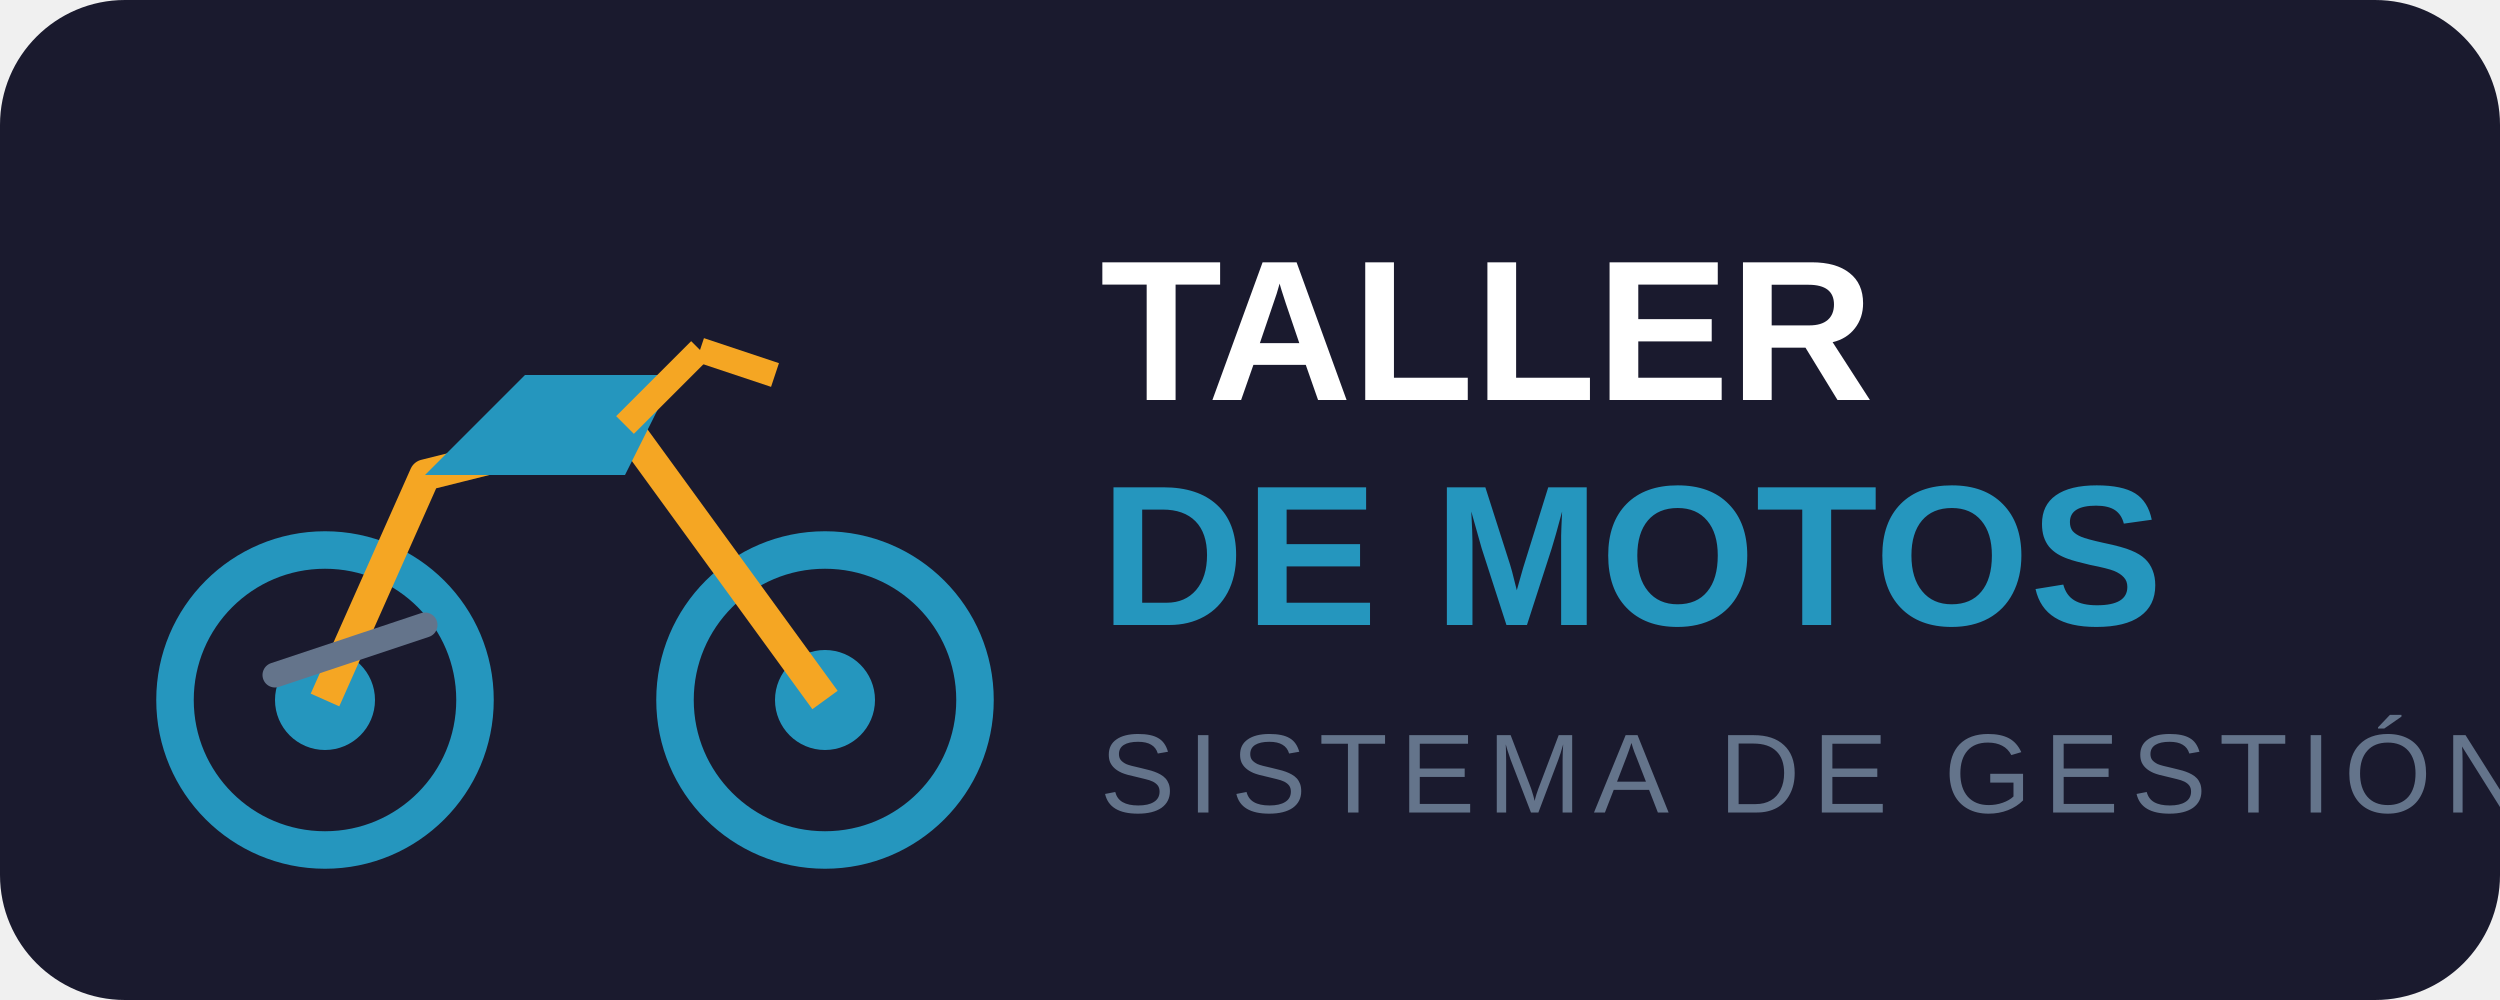
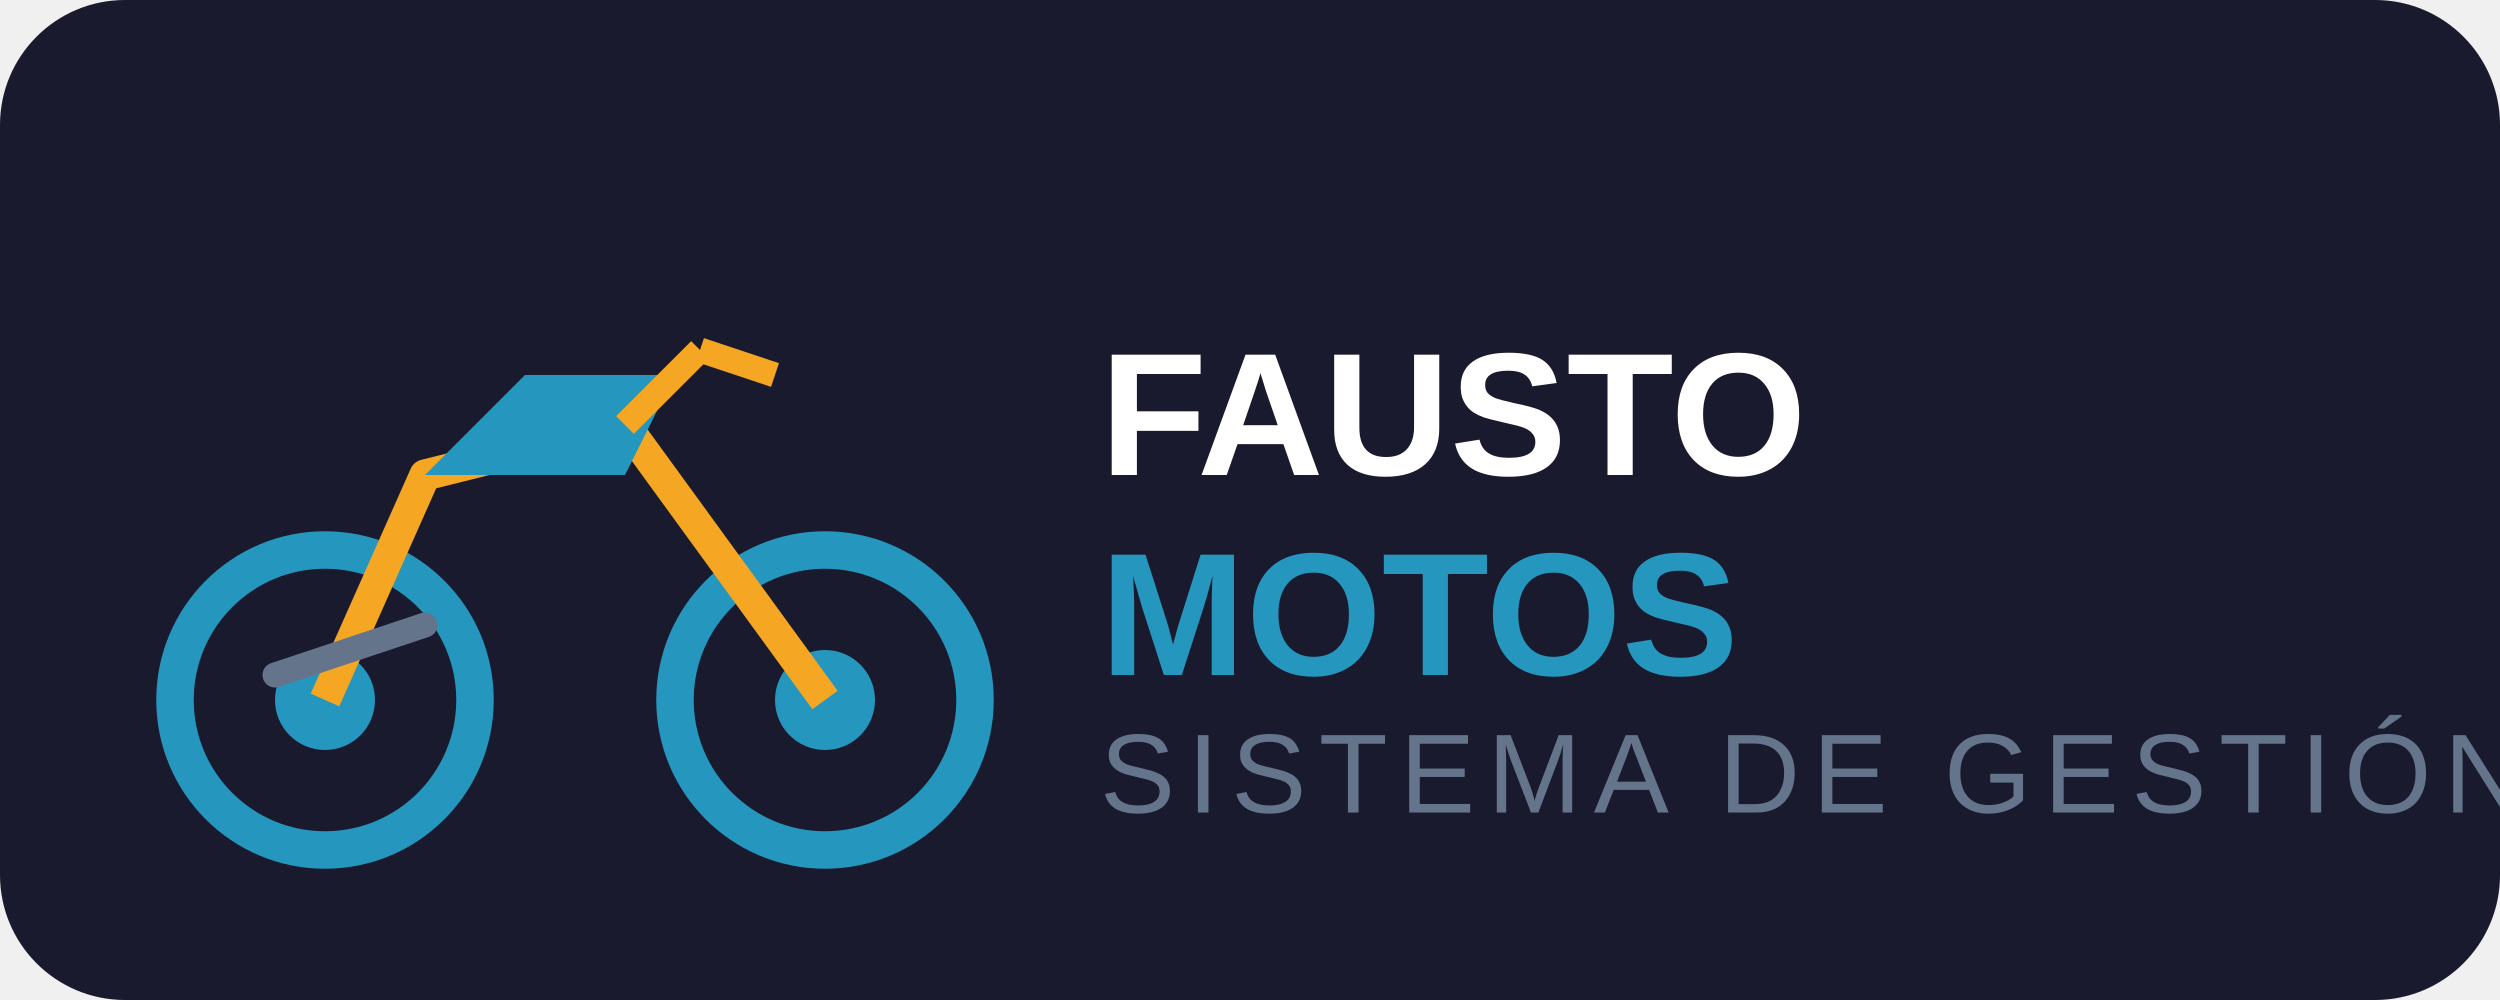
<svg xmlns="http://www.w3.org/2000/svg" viewBox="0 0 200 80" width="200" height="80">
  <rect width="200" height="80" rx="10" fill="#1a1a2e" />
  <g transform="translate(12, 10)">
    <circle cx="14" cy="46" r="12" fill="none" stroke="#2596be" stroke-width="3" />
    <circle cx="14" cy="46" r="4" fill="#2596be" />
    <circle cx="54" cy="46" r="12" fill="none" stroke="#2596be" stroke-width="3" />
    <circle cx="54" cy="46" r="4" fill="#2596be" />
    <path d="M14 46 L22 28 L38 24 L54 46" fill="none" stroke="#f5a623" stroke-width="2.5" stroke-linejoin="round" />
    <path d="M22 28 L30 20 L42 20 L38 28 Z" fill="#2596be" />
    <line x1="38" y1="24" x2="44" y2="18" stroke="#f5a623" stroke-width="2" />
    <line x1="44" y1="18" x2="50" y2="20" stroke="#f5a623" stroke-width="2" />
    <path d="M22 40 L10 44" stroke="#64748b" stroke-width="2" stroke-linecap="round" />
  </g>
-   <text x="88" y="32" font-family="Arial, sans-serif" font-size="16" font-weight="bold" fill="white">TALLER</text>
-   <text x="88" y="50" font-family="Arial, sans-serif" font-size="16" font-weight="bold" fill="#2596be">DE MOTOS</text>
+   <text x="88" y="38" font-family="Arial, sans-serif" font-size="14" font-weight="bold" fill="white">FAUSTO</text>
+   <text x="88" y="54" font-family="Arial, sans-serif" font-size="14" font-weight="bold" fill="#2596be">MOTOS</text>
  <text x="88" y="65" font-family="Arial, sans-serif" font-size="9" fill="#64748b" letter-spacing="1">SISTEMA DE GESTIÓN</text>
</svg>
